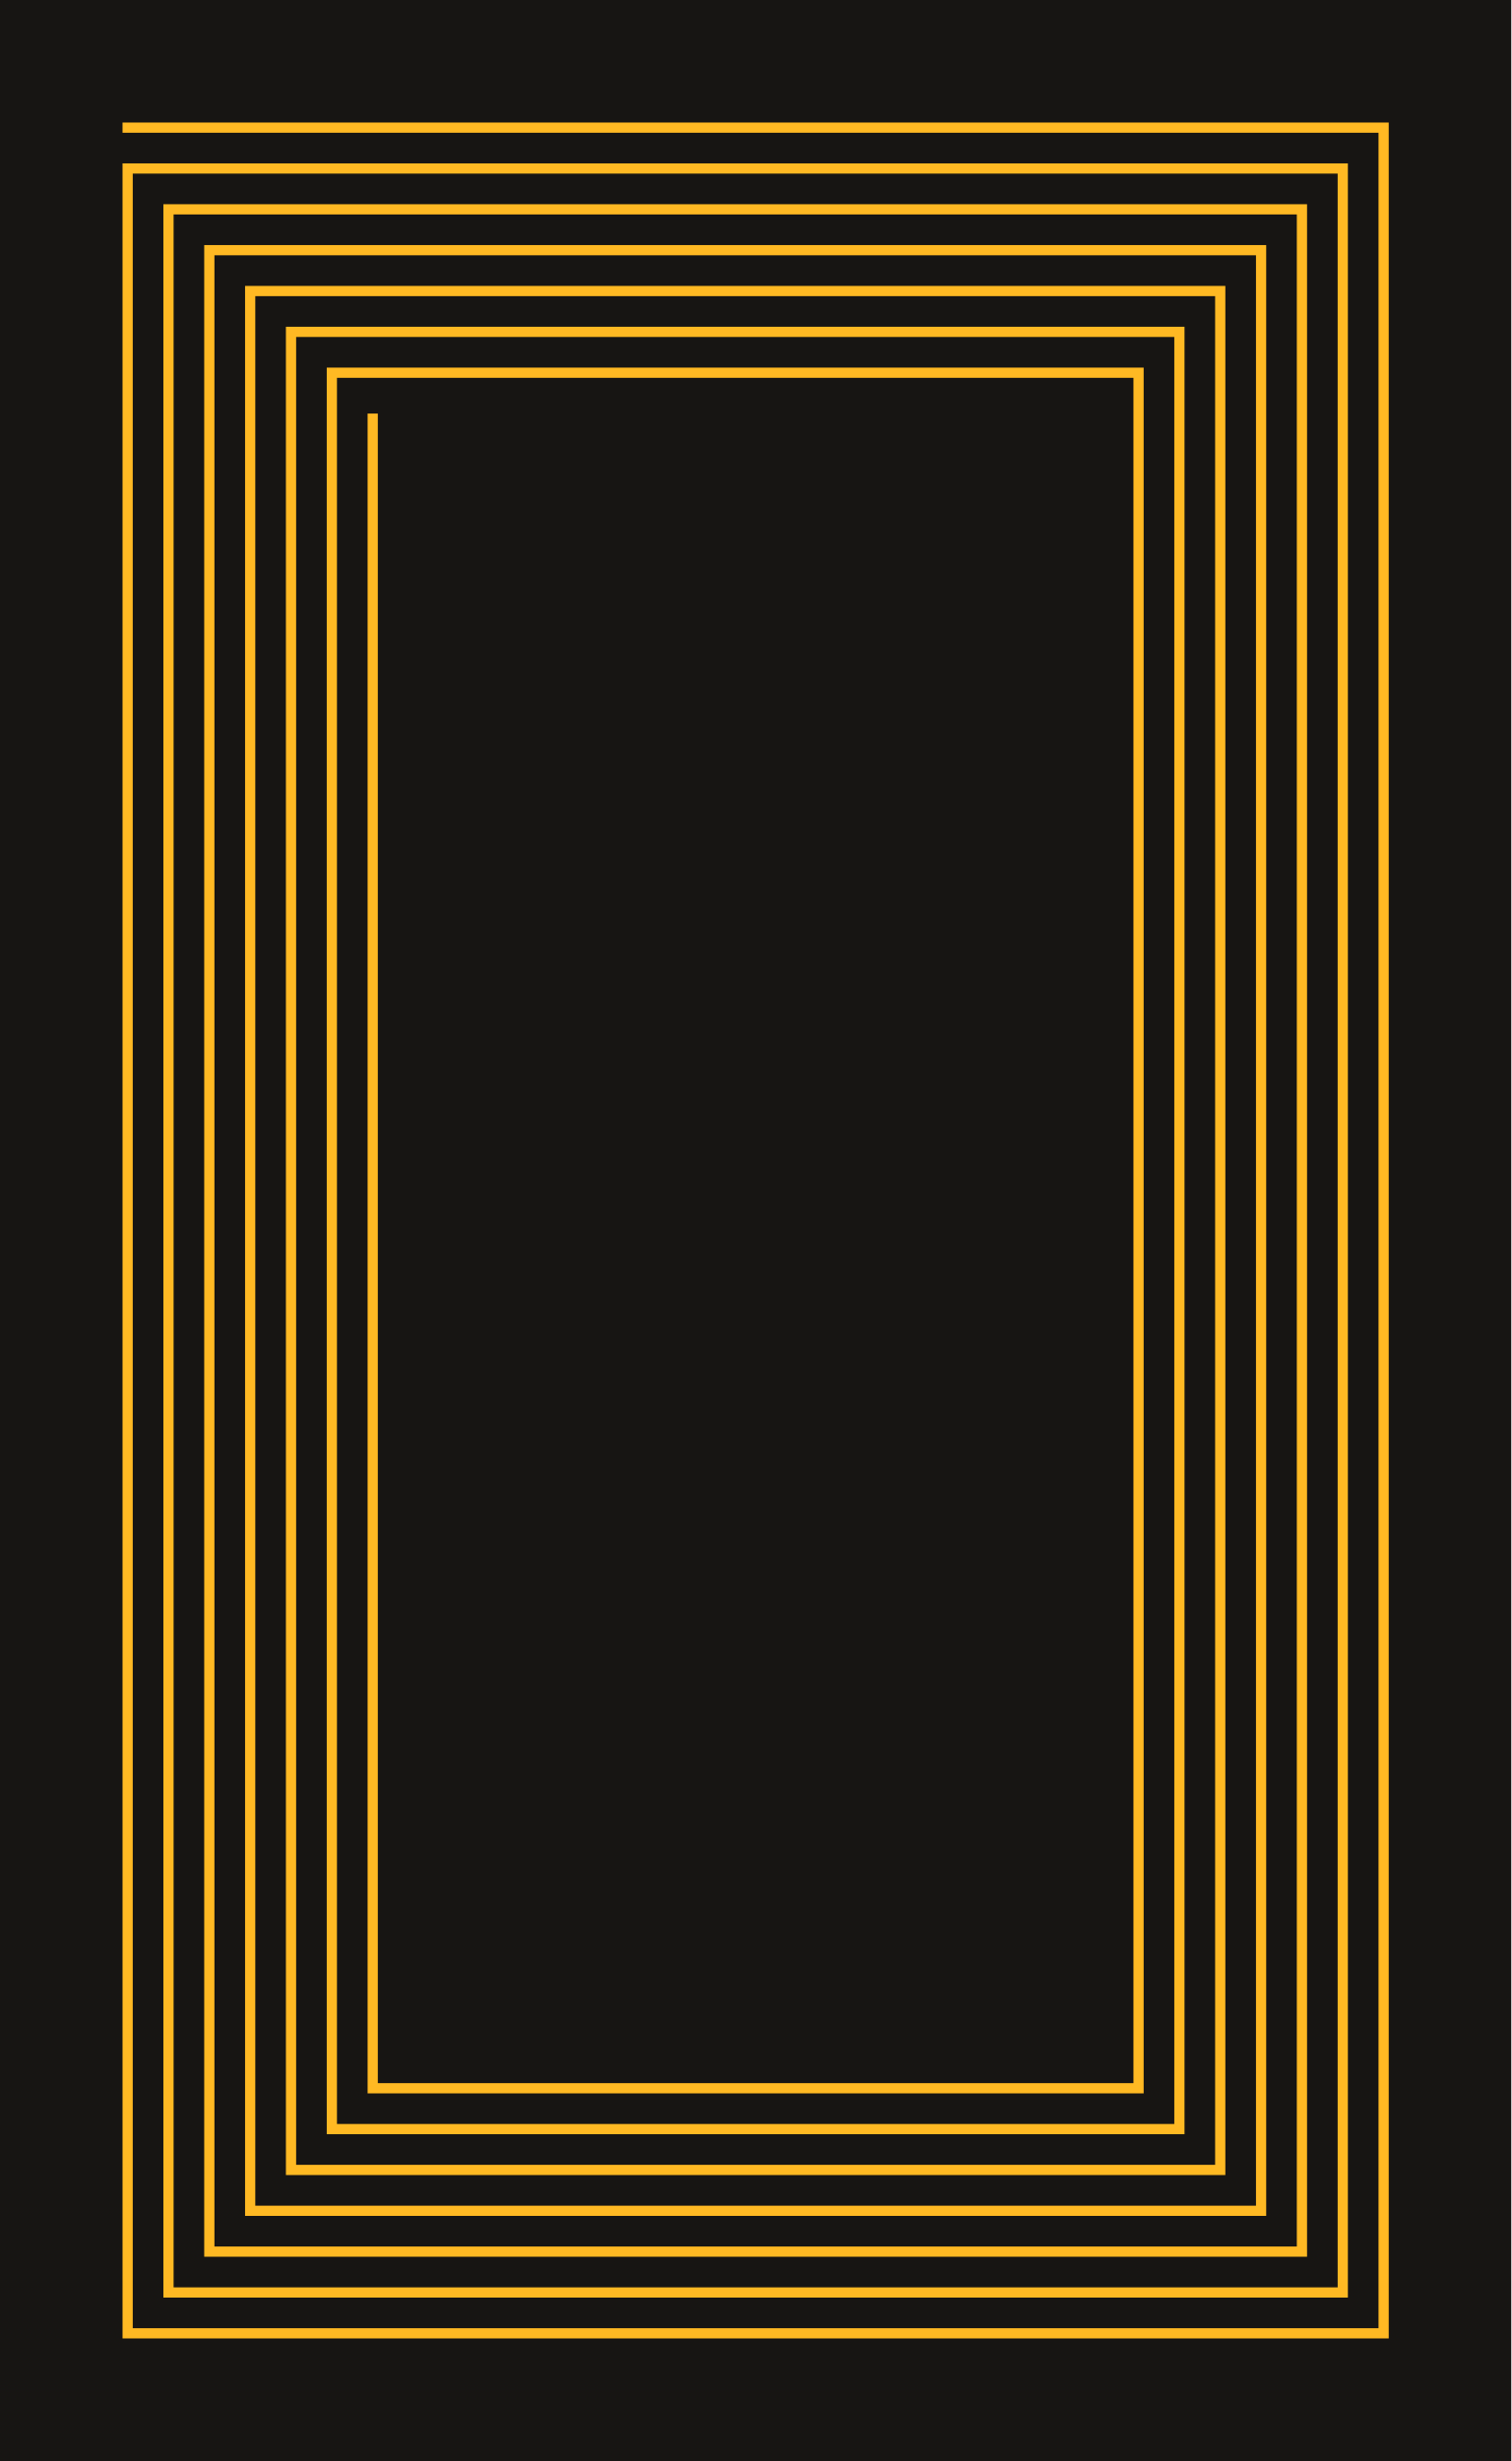
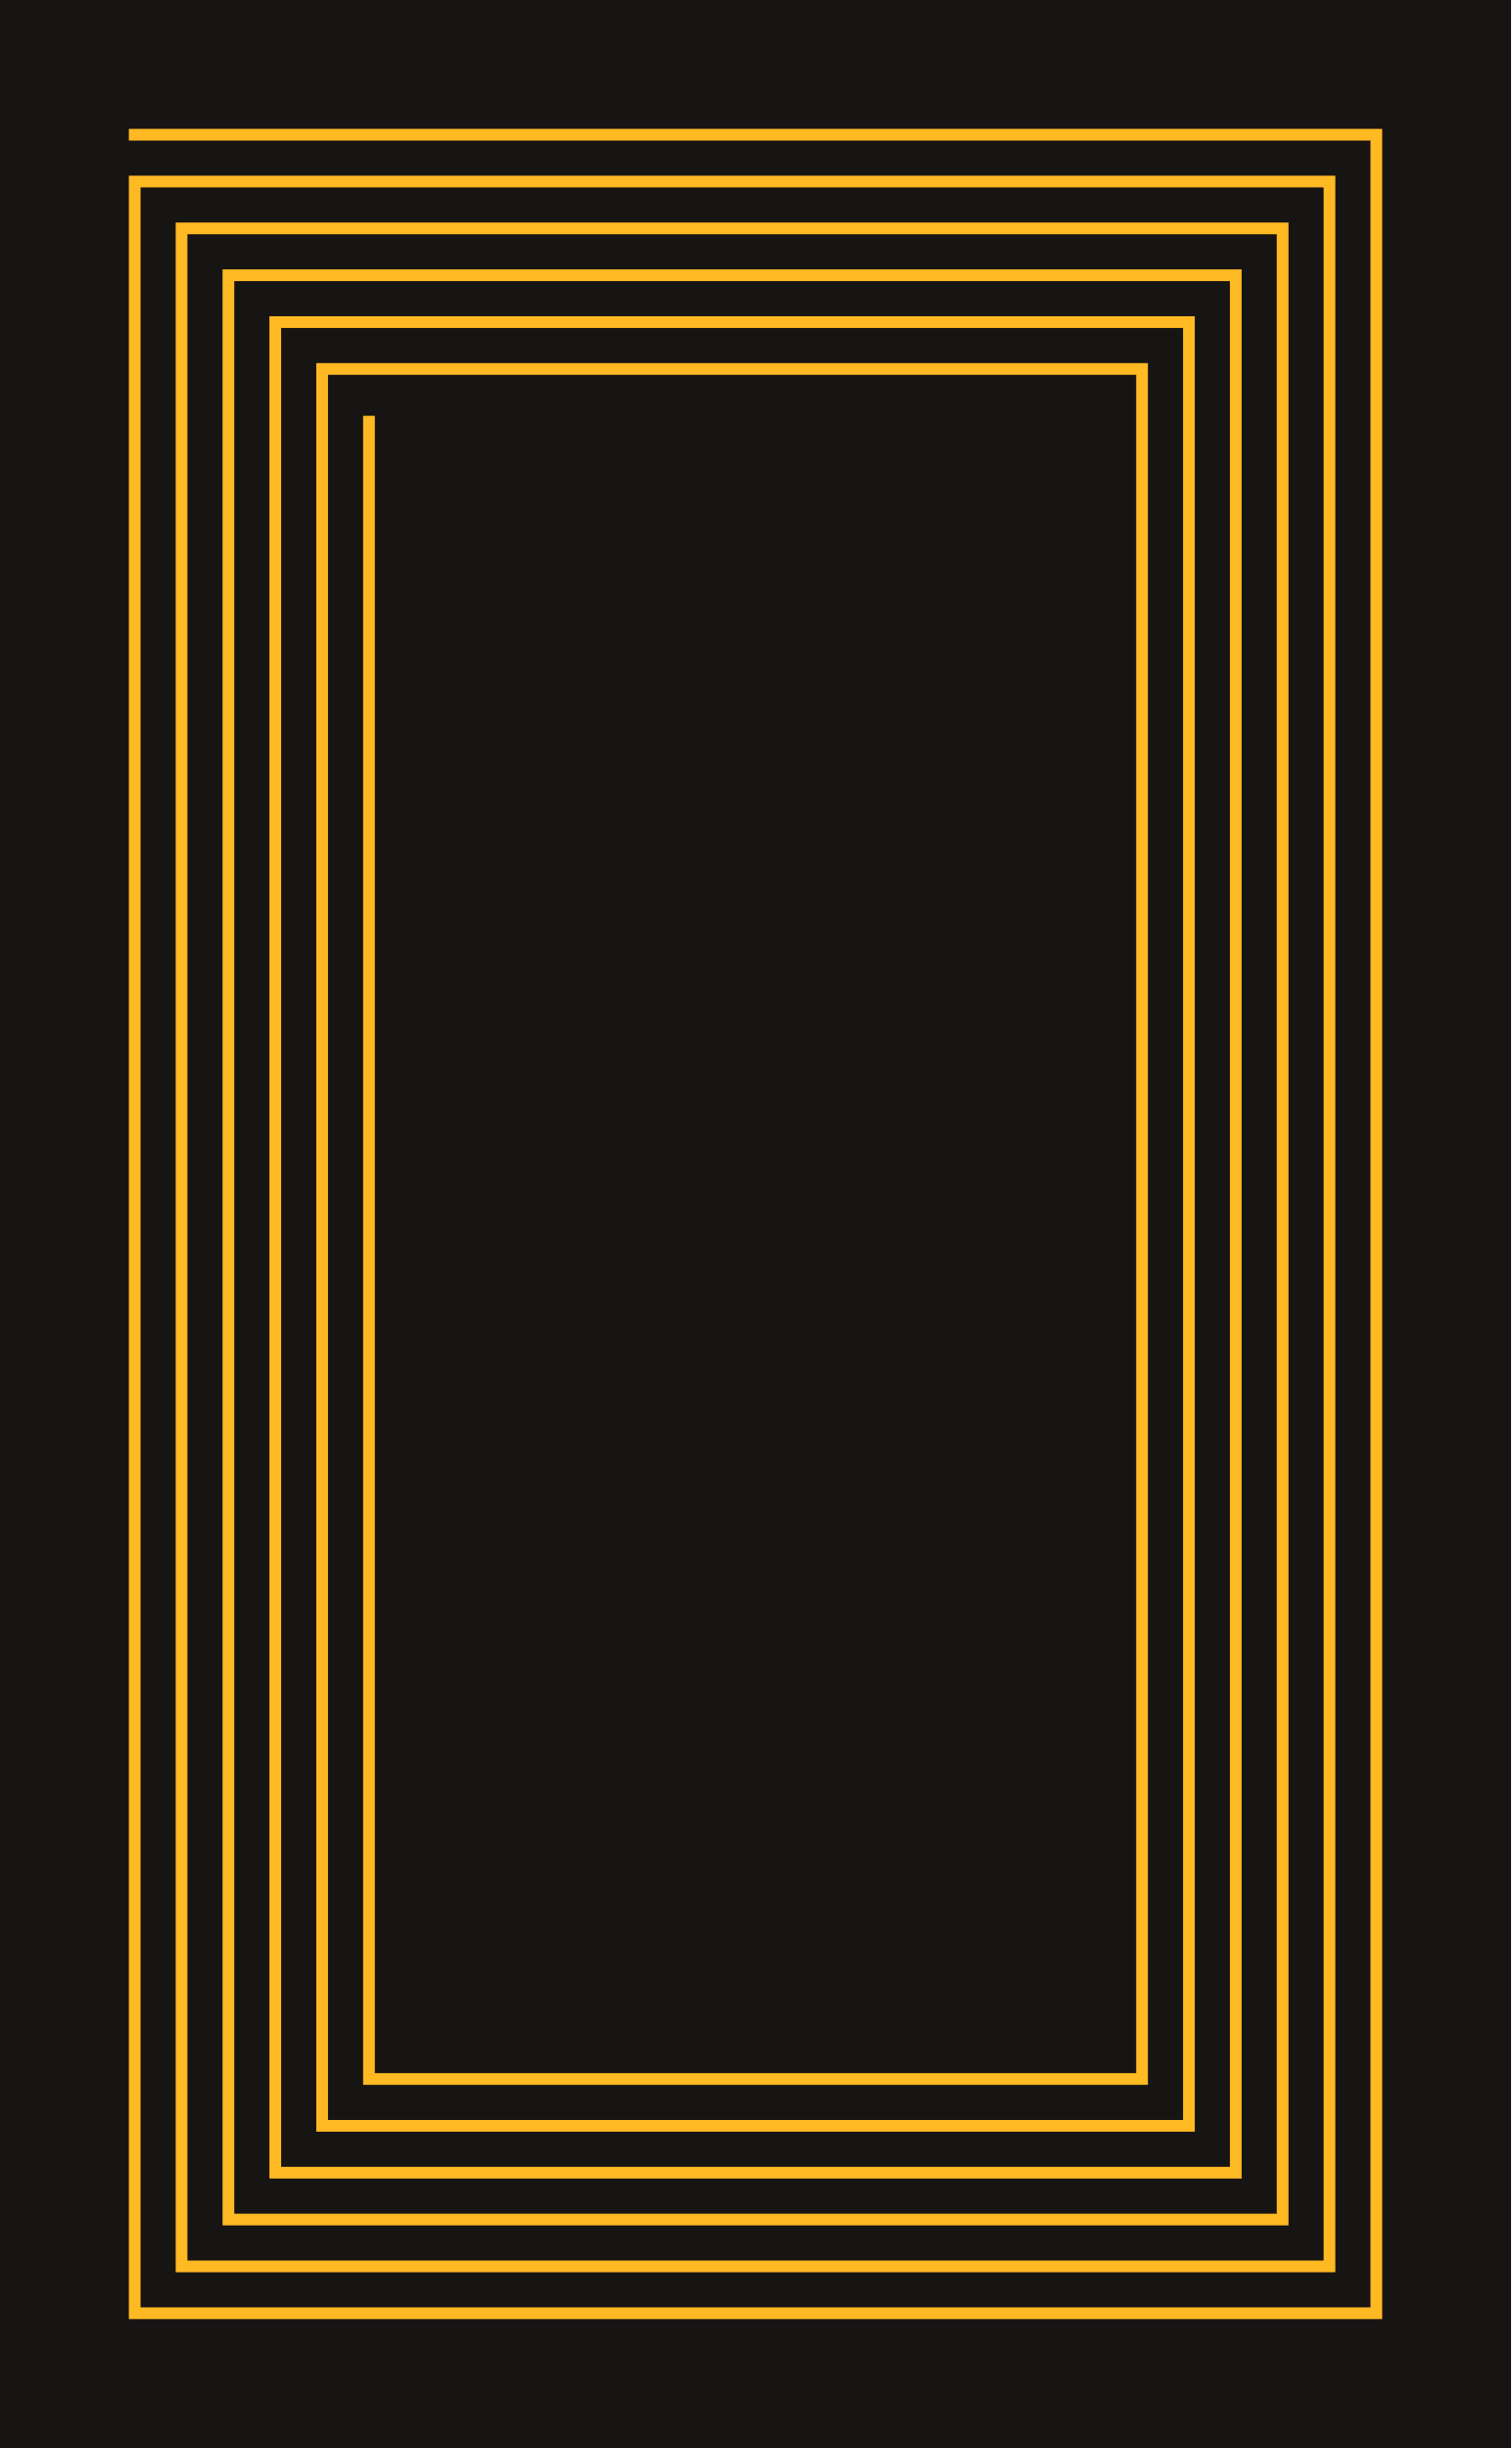
- <svg xmlns="http://www.w3.org/2000/svg" viewBox="0 0 100.0 162.84" role="img" aria-label="C.F.D.L.">
-   <rect width="100.0" height="162.84" fill="#171513" />
-   <polyline points="8.108,8.446 91.554,8.446 91.554,154.392 8.446,154.392 8.446,11.149 88.851,11.149 88.851,151.689 11.149,151.689 11.149,13.851 86.149,13.851 86.149,148.986 13.851,148.986 13.851,16.554 83.446,16.554 83.446,146.284 16.554,146.284 16.554,19.257 80.743,19.257 80.743,143.581 19.257,143.581 19.257,21.959 78.041,21.959 78.041,140.878 21.959,140.878 21.959,24.662 75.338,24.662 75.338,138.176 24.662,138.176 24.662,27.365" fill="none" stroke="#ffb923" stroke-width="0.676" stroke-linejoin="miter" stroke-linecap="butt" />
+ <svg xmlns="http://www.w3.org/2000/svg" viewBox="0 0 100.0 162.02" role="img" aria-label="C.F.D.L.">
+   <rect width="100.0" height="162.02" fill="#171513" />
+   <polyline points="8.527,8.915 91.085,8.915 91.085,153.101 8.915,153.101 8.915,12.016 87.984,12.016 87.984,150.000 12.016,150.000 12.016,15.116 84.884,15.116 84.884,146.899 15.116,146.899 15.116,18.217 81.783,18.217 81.783,143.798 18.217,143.798 18.217,21.318 78.682,21.318 78.682,140.698 21.318,140.698 21.318,24.419 75.581,24.419 75.581,137.597 24.419,137.597 24.419,27.519" fill="none" stroke="#ffb923" stroke-width="0.775" stroke-linejoin="miter" stroke-linecap="butt" />
</svg>
